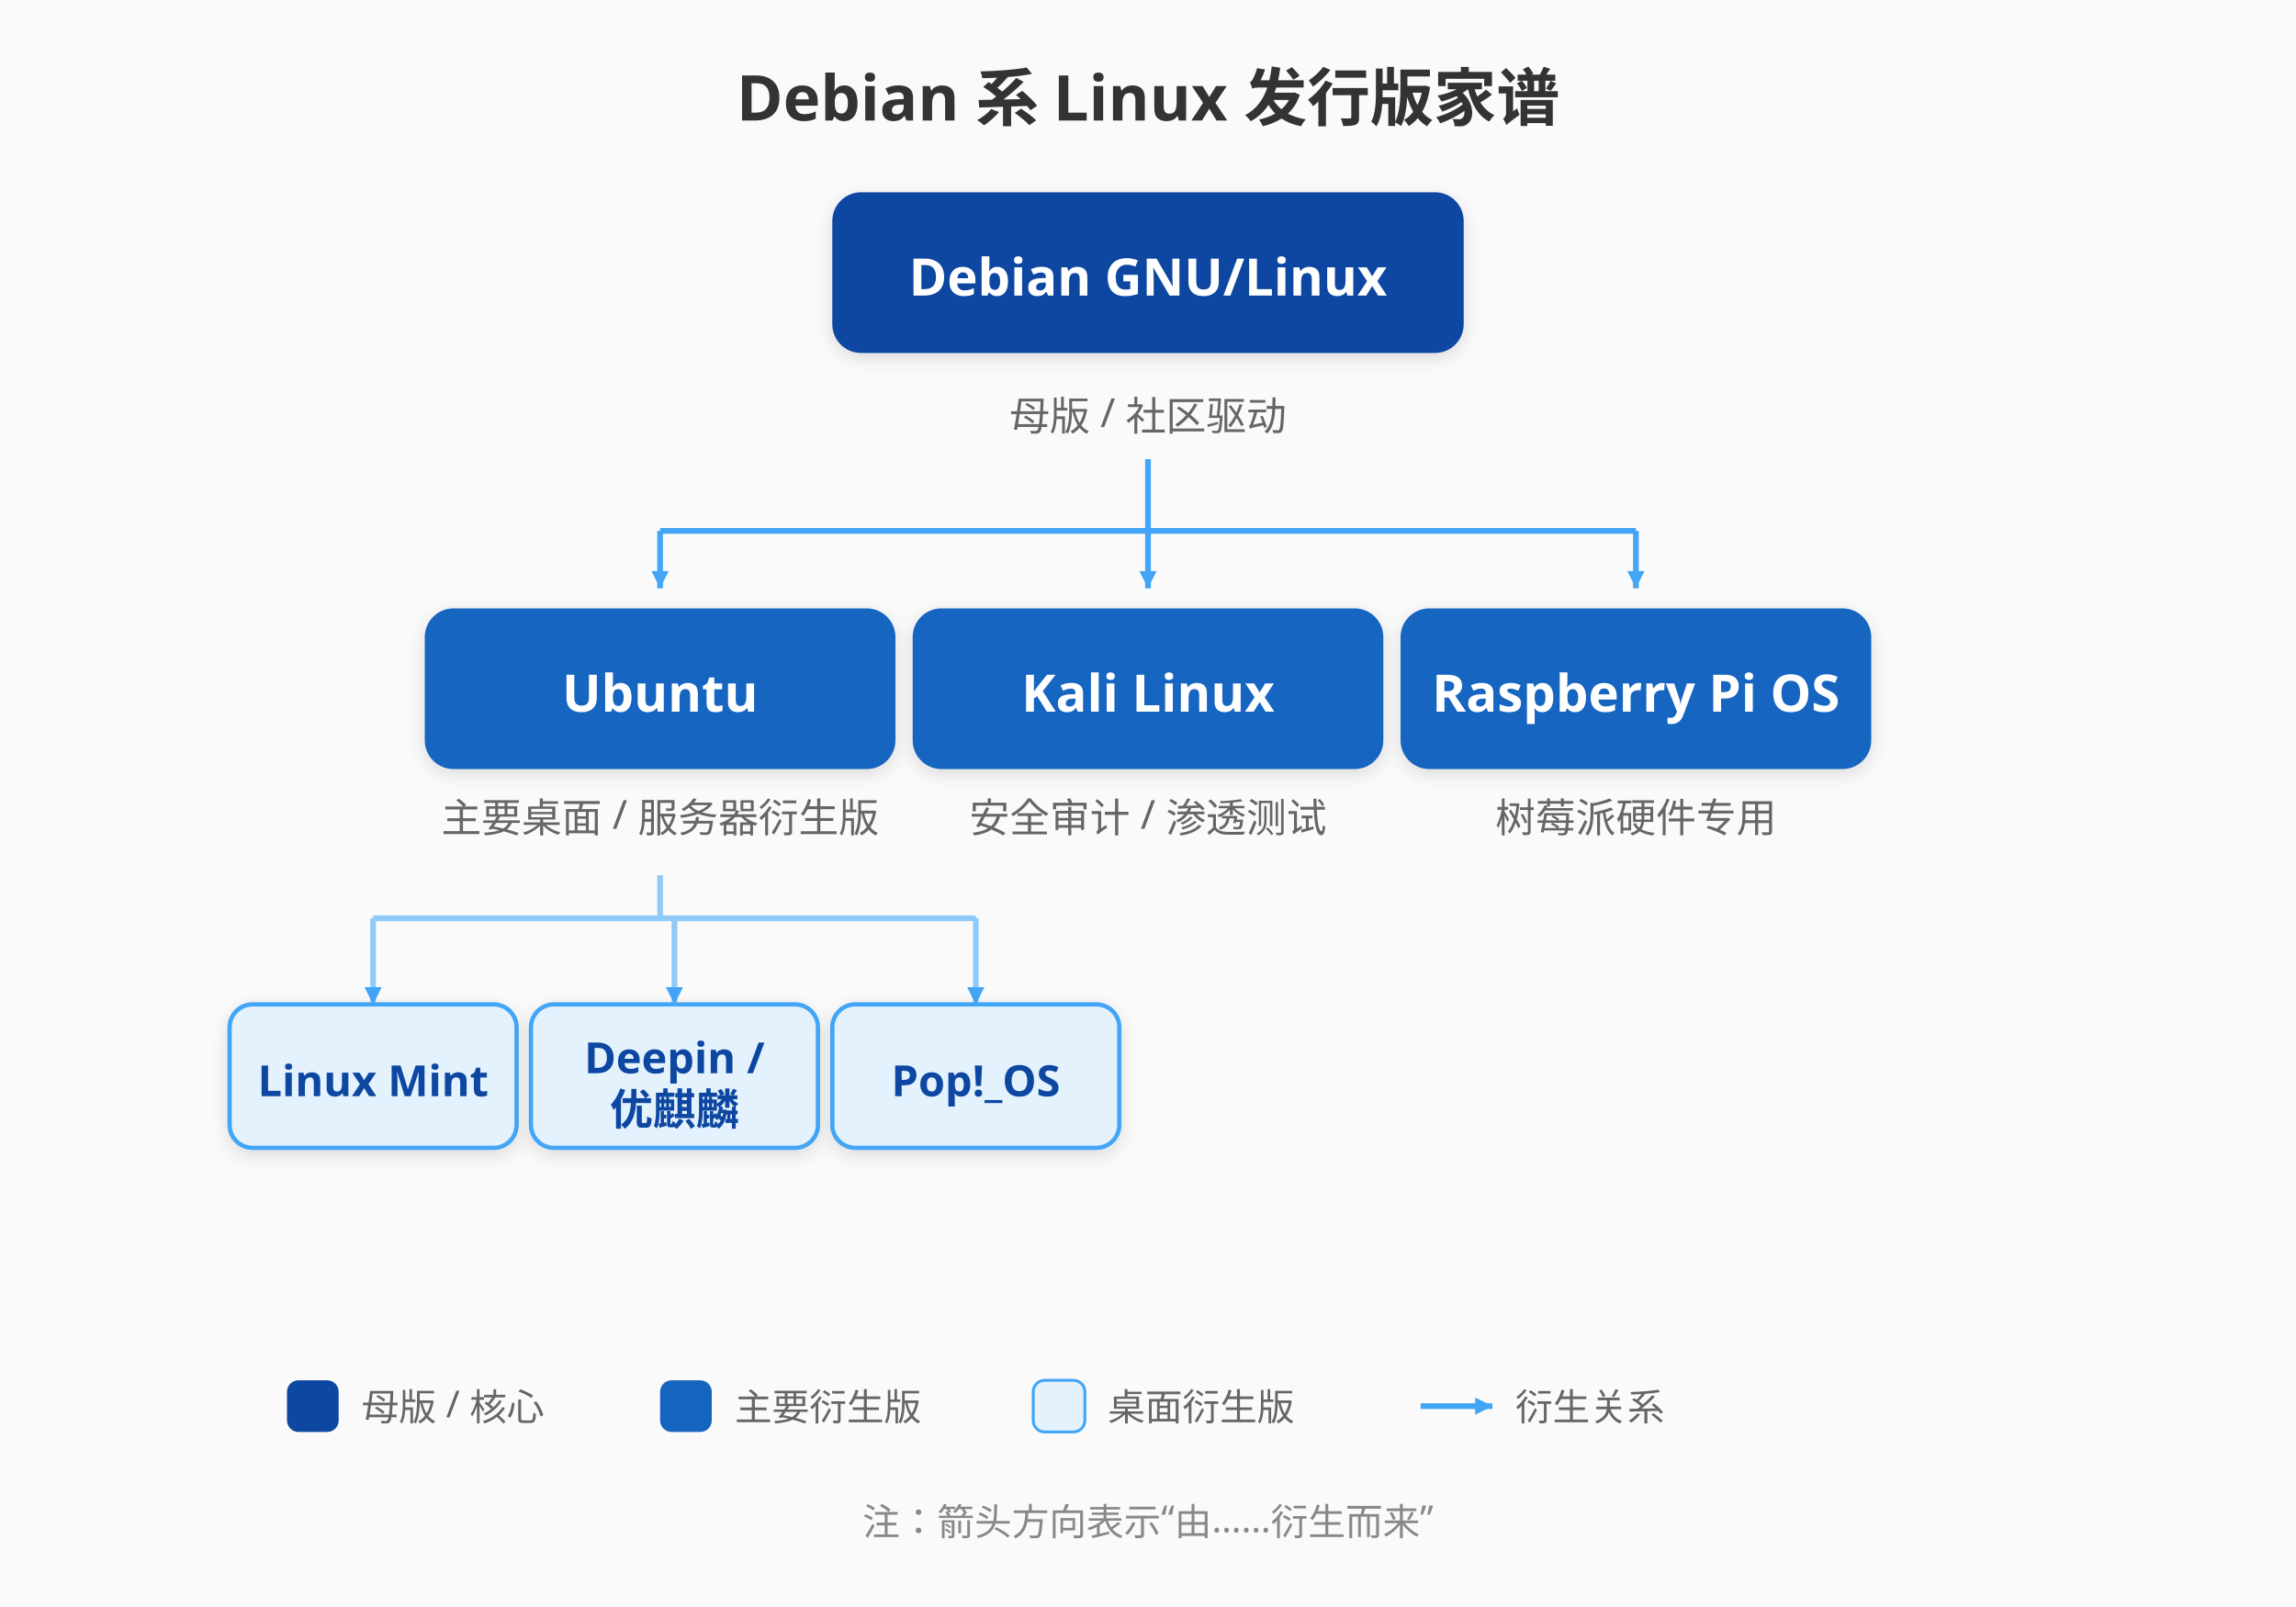
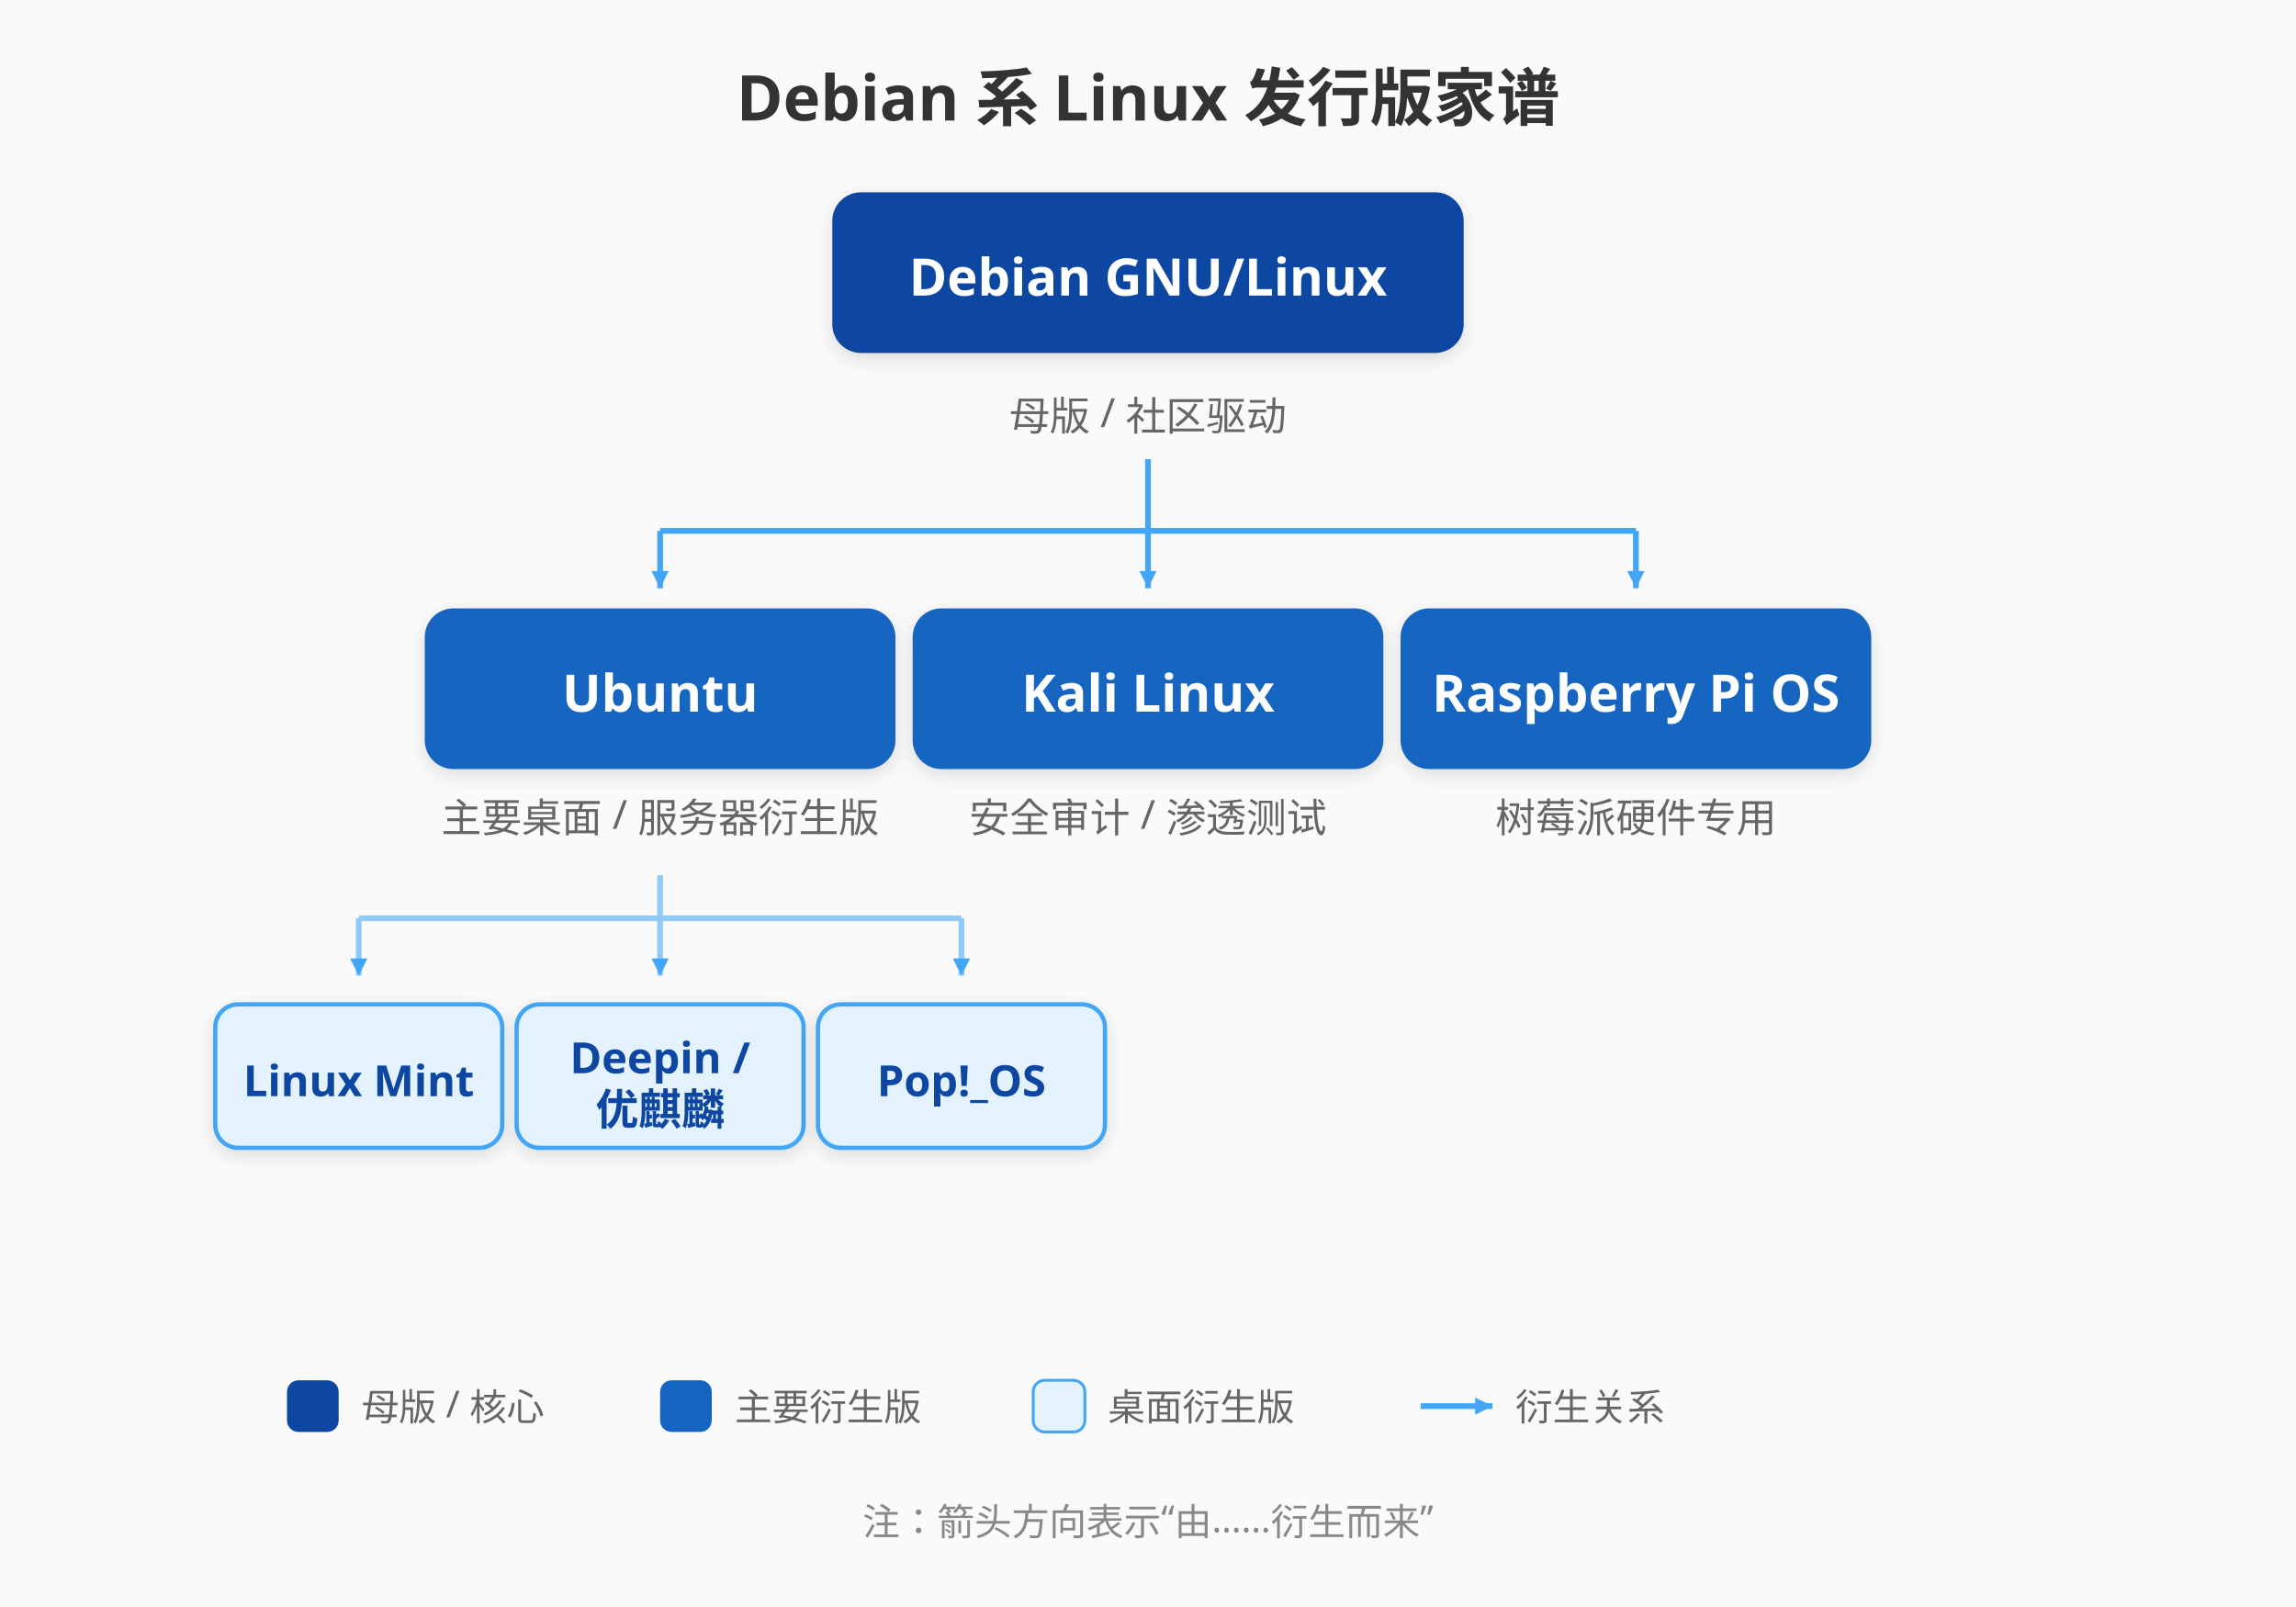
<svg xmlns="http://www.w3.org/2000/svg" width="800" height="560" viewBox="0 0 800 560" role="img">
  <style>
    text {
      font-family: "PingFang SC", "Hiragino Sans GB", "Microsoft YaHei", "Noto Sans SC", sans-serif;
    }
    .title {
      font-size: 22px;
      font-weight: 700;
      fill: #333;
      text-anchor: middle;
    }
    .box-label {
      font-size: 18px;
      font-weight: 600;
      fill: #fff;
      text-anchor: middle;
    }
    .caption {
      font-size: 14px;
      fill: #666;
      text-anchor: middle;
    }
    .sub-box-label {
      font-size: 15px;
      font-weight: 600;
      fill: #0d47a1;
      text-anchor: middle;
    }
    .legend-text {
      font-size: 13px;
      fill: #666;
    }
    .note {
      font-size: 13px;
      fill: #888;
      text-anchor: middle;
    }
    .arrow {
      stroke: #42a5f5;
      stroke-width: 2;
    }
    .arrow-light {
      stroke: #90caf9;
      stroke-width: 2;
    }
  </style>
  <defs>
    <marker id="arrow" markerWidth="8" markerHeight="8" refX="6" refY="3" orient="auto" markerUnits="userSpaceOnUse">
      <path d="M0,0 L0,6 L6,3 z" fill="#42a5f5" />
    </marker>
    <filter id="shadow" x="-20%" y="-20%" width="140%" height="140%">
      <feDropShadow dx="0" dy="2" stdDeviation="3" flood-color="#000" flood-opacity="0.12" />
    </filter>
  </defs>
  <rect width="800" height="560" fill="#fafafa" />
  <text x="400" y="42" class="title">Debian 系 Linux 发行版家谱</text>
  <g transform="translate(400, 95)">
    <rect x="-110" y="-28" width="220" height="56" rx="10" fill="#0d47a1" filter="url(#shadow)" />
    <text x="0" y="8" class="box-label">Debian GNU/Linux</text>
  </g>
  <text x="400" y="150" class="caption">母版 / 社区驱动</text>
  <line x1="400" y1="160" x2="400" y2="185" class="arrow" />
  <line x1="230" y1="185" x2="570" y2="185" class="arrow" />
  <line x1="230" y1="185" x2="230" y2="205" class="arrow" marker-end="url(#arrow)" />
  <line x1="400" y1="185" x2="400" y2="205" class="arrow" marker-end="url(#arrow)" />
  <line x1="570" y1="185" x2="570" y2="205" class="arrow" marker-end="url(#arrow)" />
  <g transform="translate(230, 240)">
    <rect x="-82" y="-28" width="164" height="56" rx="10" fill="#1565c0" filter="url(#shadow)" />
    <text x="0" y="8" class="box-label">Ubuntu</text>
  </g>
  <text x="230" y="290" class="caption">主要桌面 / 服务器衍生版</text>
  <g transform="translate(400, 240)">
    <rect x="-82" y="-28" width="164" height="56" rx="10" fill="#1565c0" filter="url(#shadow)" />
    <text x="0" y="8" class="box-label">Kali Linux</text>
  </g>
  <text x="400" y="290" class="caption">安全审计 / 渗透测试</text>
  <g transform="translate(570, 240)">
    <rect x="-82" y="-28" width="164" height="56" rx="10" fill="#1565c0" filter="url(#shadow)" />
    <text x="0" y="8" class="box-label">Raspberry Pi OS</text>
  </g>
  <text x="570" y="290" class="caption">树莓派硬件专用</text>
  <line x1="230" y1="305" x2="230" y2="320" class="arrow-light" />
-   <line x1="130" y1="320" x2="340" y2="320" class="arrow-light" />
-   <line x1="130" y1="320" x2="130" y2="350" class="arrow-light" marker-end="url(#arrow)" />
-   <line x1="235" y1="320" x2="235" y2="350" class="arrow-light" marker-end="url(#arrow)" />
-   <line x1="340" y1="320" x2="340" y2="350" class="arrow-light" marker-end="url(#arrow)" />
-   <g transform="translate(130, 375)">
+   <line x1="125" y1="320" x2="335" y2="320" class="arrow-light" />
+   <line x1="125" y1="320" x2="125" y2="340" class="arrow-light" marker-end="url(#arrow)" />
+   <line x1="230" y1="320" x2="230" y2="340" class="arrow-light" marker-end="url(#arrow)" />
+   <line x1="335" y1="320" x2="335" y2="340" class="arrow-light" marker-end="url(#arrow)" />
+   <g transform="translate(125, 375)">
    <rect x="-50" y="-25" width="100" height="50" rx="8" fill="#e3f2fd" stroke="#42a5f5" stroke-width="1.5" filter="url(#shadow)" />
    <text x="0" y="7" class="sub-box-label">Linux Mint</text>
  </g>
-   <g transform="translate(235, 375)">
+   <g transform="translate(230, 375)">
    <rect x="-50" y="-25" width="100" height="50" rx="8" fill="#e3f2fd" stroke="#42a5f5" stroke-width="1.5" filter="url(#shadow)" />
    <text x="0" y="-1" class="sub-box-label">Deepin /</text>
    <text x="0" y="17" class="sub-box-label">优麒麟</text>
  </g>
-   <g transform="translate(340, 375)">
+   <g transform="translate(335, 375)">
    <rect x="-50" y="-25" width="100" height="50" rx="8" fill="#e3f2fd" stroke="#42a5f5" stroke-width="1.5" filter="url(#shadow)" />
    <text x="0" y="7" class="sub-box-label">Pop!_OS</text>
  </g>
  <g transform="translate(100, 490)">
    <rect x="0" y="-9" width="18" height="18" rx="4" fill="#0d47a1" />
    <text x="26" y="5" class="legend-text">母版 / 核心</text>
    <rect x="130" y="-9" width="18" height="18" rx="4" fill="#1565c0" />
    <text x="156" y="5" class="legend-text">主要衍生版</text>
    <rect x="260" y="-9" width="18" height="18" rx="4" fill="#e3f2fd" stroke="#42a5f5" stroke-width="1" />
    <text x="286" y="5" class="legend-text">桌面衍生版</text>
    <line x1="395" y1="0" x2="420" y2="0" class="arrow" marker-end="url(#arrow)" />
    <text x="428" y="5" class="legend-text">衍生关系</text>
  </g>
  <text x="400" y="535" class="note">注：箭头方向表示“由……衍生而来”</text>
</svg>
